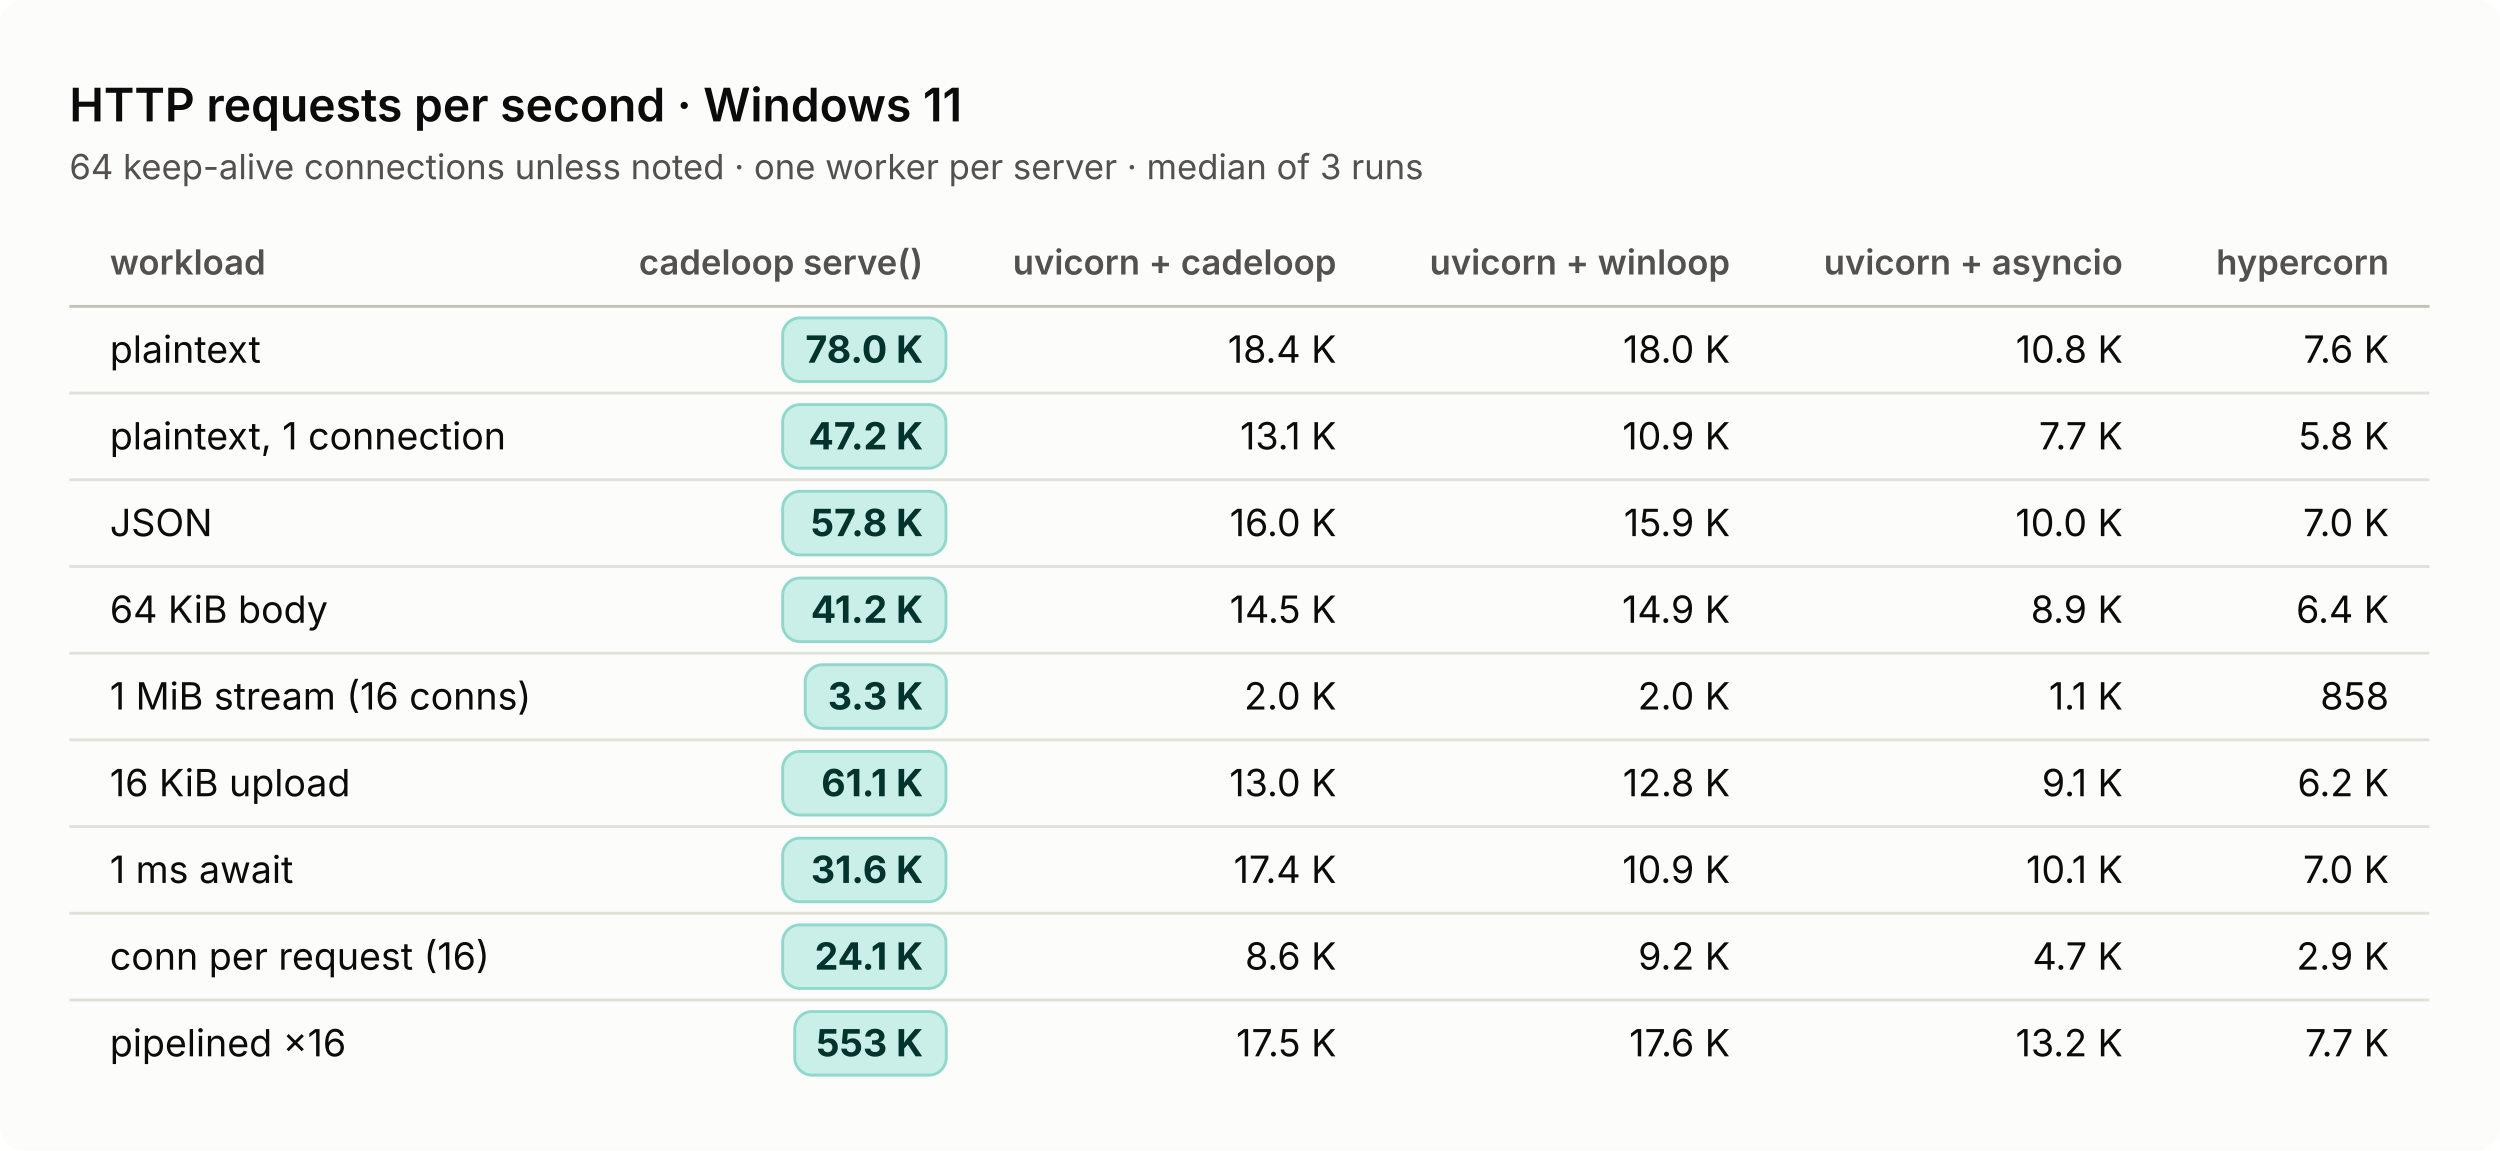
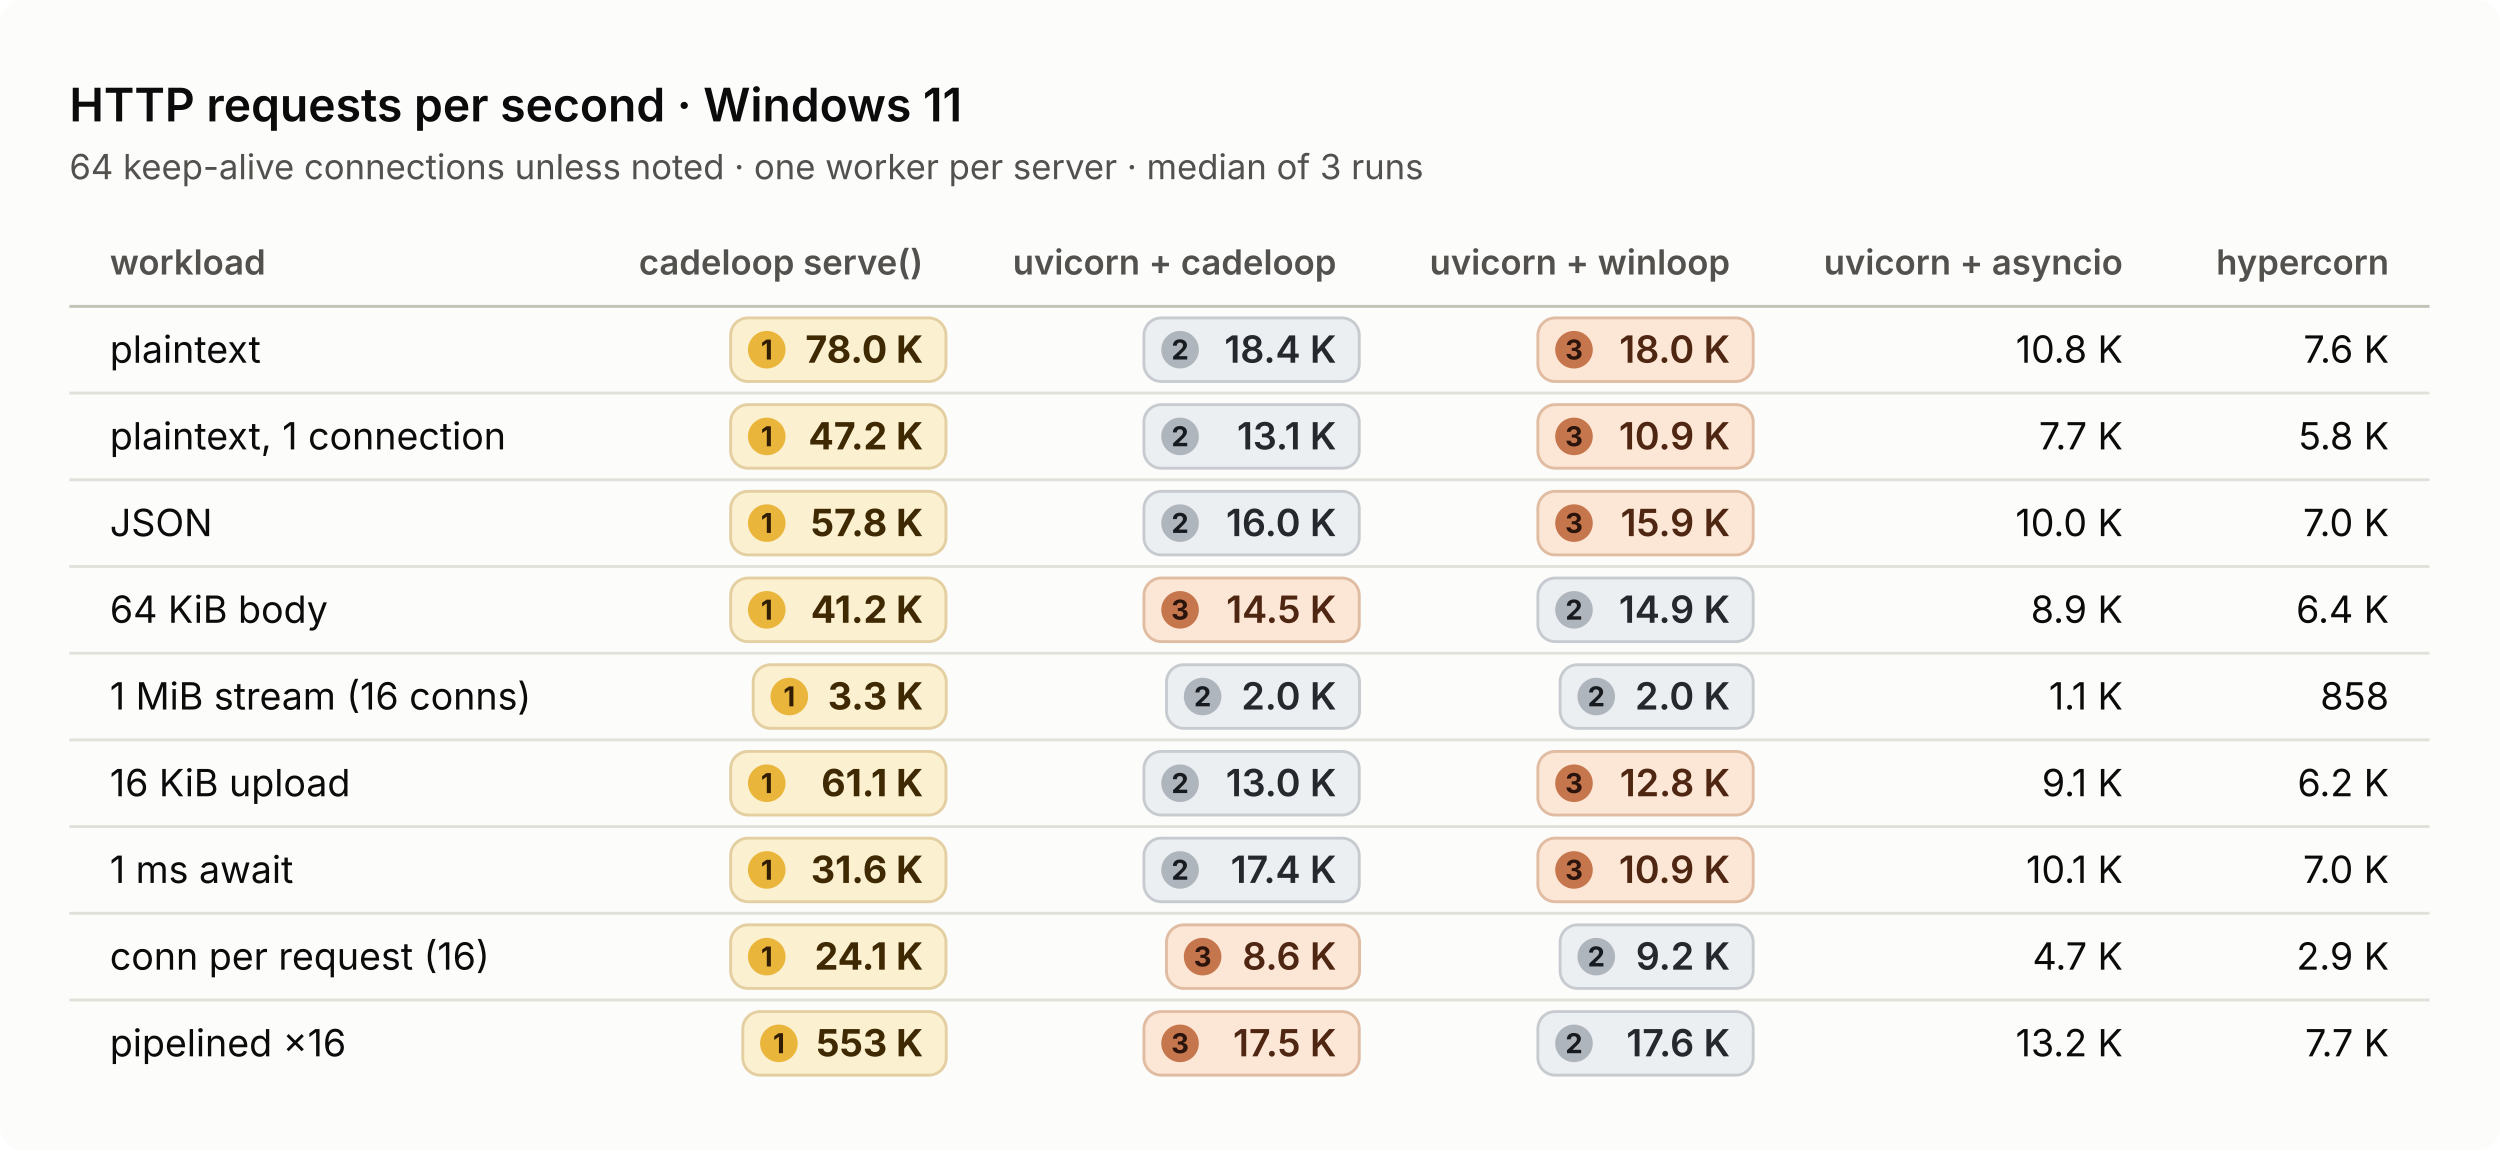
<svg xmlns="http://www.w3.org/2000/svg" viewBox="0 0 865 398" width="865" height="398" font-family="system-ui, -apple-system, 'Segoe UI', sans-serif">
  <rect width="865" height="398" fill="#fcfcfb" rx="8" />
  <text x="24" y="42" font-size="16" font-weight="600" fill="#0b0b0b">HTTP requests per second · Windows 11</text>
  <text x="24" y="62" font-size="12" fill="#52514e">64 keep-alive connections unless noted · one worker per server · median of 3 runs</text>
  <text x="38.0" y="95.0" font-size="12" font-weight="600" fill="#52514e">workload</text>
  <text x="319.4" y="95.0" font-size="12" font-weight="600" text-anchor="end" fill="#52514e">cadeloop serve()</text>
  <text x="462.4" y="95.0" font-size="12" font-weight="600" text-anchor="end" fill="#52514e">uvicorn + cadeloop</text>
  <text x="598.6" y="95.0" font-size="12" font-weight="600" text-anchor="end" fill="#52514e">uvicorn + winloop</text>
  <text x="734.5" y="95.0" font-size="12" font-weight="600" text-anchor="end" fill="#52514e">uvicorn + asyncio</text>
  <text x="826.6" y="95.0" font-size="12" font-weight="600" text-anchor="end" fill="#52514e">hypercorn</text>
  <line x1="24" y1="106.0" x2="840.6" y2="106.0" stroke="#c3c2b7" stroke-width="1" />
  <text x="38.0" y="125.5" font-size="13" fill="#0b0b0b">plaintext</text>
-   <rect x="270.8" y="110.0" width="56.5" height="22" rx="6" fill="#c9efe8" stroke="#8fd8cb" stroke-width="1" />
-   <text x="319.4" y="125.5" font-size="13" text-anchor="end" font-weight="700" fill="#03332d">78.0 K</text>
-   <text x="462.4" y="125.5" font-size="13" text-anchor="end" fill="#0b0b0b">18.4 K</text>
-   <text x="598.6" y="125.5" font-size="13" text-anchor="end" fill="#0b0b0b">18.0 K</text>
+   <rect x="252.8" y="110.0" width="74.5" height="22" rx="6" fill="#fbf0cf" stroke="#e3cfa1" stroke-width="1" />
+   <circle cx="265.3" cy="121.0" r="6.5" fill="#eab53b" />
+   <text x="265.3" y="124.4" font-size="9.5" font-weight="700" text-anchor="middle" fill="#311d03">1</text>
+   <text x="319.4" y="125.5" font-size="13" text-anchor="end" font-weight="700" fill="#3f2903">78.0 K</text>
+   <rect x="395.8" y="110.0" width="74.5" height="22" rx="6" fill="#eceff2" stroke="#c7cbd0" stroke-width="1" />
+   <circle cx="408.3" cy="121.0" r="6.5" fill="#afb5bc" />
+   <text x="408.3" y="124.4" font-size="9.5" font-weight="700" text-anchor="middle" fill="#171b1f">2</text>
+   <text x="462.4" y="125.5" font-size="13" text-anchor="end" font-weight="600" fill="#25292e">18.4 K</text>
+   <rect x="532.1" y="110.0" width="74.5" height="22" rx="6" fill="#fce7d6" stroke="#e0bca2" stroke-width="1" />
+   <circle cx="544.6" cy="121.0" r="6.5" fill="#c6764d" />
+   <text x="544.6" y="124.4" font-size="9.5" font-weight="700" text-anchor="middle" fill="#2a140c">3</text>
+   <text x="598.6" y="125.5" font-size="13" text-anchor="end" font-weight="600" fill="#4f2611">18.0 K</text>
  <text x="734.5" y="125.5" font-size="13" text-anchor="end" fill="#0b0b0b">10.8 K</text>
  <text x="826.6" y="125.5" font-size="13" text-anchor="end" fill="#0b0b0b">7.6 K</text>
  <line x1="24" y1="136.0" x2="840.6" y2="136.0" stroke="#e1e0d9" stroke-width="1" />
  <text x="38.0" y="155.5" font-size="13" fill="#0b0b0b">plaintext, 1 connection</text>
-   <rect x="270.8" y="140.0" width="56.5" height="22" rx="6" fill="#c9efe8" stroke="#8fd8cb" stroke-width="1" />
-   <text x="319.4" y="155.5" font-size="13" text-anchor="end" font-weight="700" fill="#03332d">47.2 K</text>
-   <text x="462.4" y="155.5" font-size="13" text-anchor="end" fill="#0b0b0b">13.1 K</text>
-   <text x="598.6" y="155.5" font-size="13" text-anchor="end" fill="#0b0b0b">10.9 K</text>
+   <rect x="252.8" y="140.0" width="74.5" height="22" rx="6" fill="#fbf0cf" stroke="#e3cfa1" stroke-width="1" />
+   <circle cx="265.3" cy="151.0" r="6.5" fill="#eab53b" />
+   <text x="265.3" y="154.4" font-size="9.5" font-weight="700" text-anchor="middle" fill="#311d03">1</text>
+   <text x="319.4" y="155.5" font-size="13" text-anchor="end" font-weight="700" fill="#3f2903">47.2 K</text>
+   <rect x="395.8" y="140.0" width="74.5" height="22" rx="6" fill="#eceff2" stroke="#c7cbd0" stroke-width="1" />
+   <circle cx="408.3" cy="151.0" r="6.5" fill="#afb5bc" />
+   <text x="408.3" y="154.4" font-size="9.5" font-weight="700" text-anchor="middle" fill="#171b1f">2</text>
+   <text x="462.4" y="155.5" font-size="13" text-anchor="end" font-weight="600" fill="#25292e">13.1 K</text>
+   <rect x="532.1" y="140.0" width="74.5" height="22" rx="6" fill="#fce7d6" stroke="#e0bca2" stroke-width="1" />
+   <circle cx="544.6" cy="151.0" r="6.5" fill="#c6764d" />
+   <text x="544.6" y="154.4" font-size="9.5" font-weight="700" text-anchor="middle" fill="#2a140c">3</text>
+   <text x="598.6" y="155.5" font-size="13" text-anchor="end" font-weight="600" fill="#4f2611">10.9 K</text>
  <text x="734.5" y="155.5" font-size="13" text-anchor="end" fill="#0b0b0b">7.7 K</text>
  <text x="826.6" y="155.5" font-size="13" text-anchor="end" fill="#0b0b0b">5.8 K</text>
  <line x1="24" y1="166.0" x2="840.6" y2="166.0" stroke="#e1e0d9" stroke-width="1" />
  <text x="38.0" y="185.5" font-size="13" fill="#0b0b0b">JSON</text>
-   <rect x="270.8" y="170.0" width="56.5" height="22" rx="6" fill="#c9efe8" stroke="#8fd8cb" stroke-width="1" />
-   <text x="319.4" y="185.5" font-size="13" text-anchor="end" font-weight="700" fill="#03332d">57.8 K</text>
-   <text x="462.4" y="185.5" font-size="13" text-anchor="end" fill="#0b0b0b">16.0 K</text>
-   <text x="598.6" y="185.5" font-size="13" text-anchor="end" fill="#0b0b0b">15.9 K</text>
+   <rect x="252.8" y="170.0" width="74.5" height="22" rx="6" fill="#fbf0cf" stroke="#e3cfa1" stroke-width="1" />
+   <circle cx="265.3" cy="181.0" r="6.5" fill="#eab53b" />
+   <text x="265.3" y="184.4" font-size="9.5" font-weight="700" text-anchor="middle" fill="#311d03">1</text>
+   <text x="319.4" y="185.5" font-size="13" text-anchor="end" font-weight="700" fill="#3f2903">57.8 K</text>
+   <rect x="395.8" y="170.0" width="74.5" height="22" rx="6" fill="#eceff2" stroke="#c7cbd0" stroke-width="1" />
+   <circle cx="408.3" cy="181.0" r="6.5" fill="#afb5bc" />
+   <text x="408.3" y="184.4" font-size="9.5" font-weight="700" text-anchor="middle" fill="#171b1f">2</text>
+   <text x="462.4" y="185.5" font-size="13" text-anchor="end" font-weight="600" fill="#25292e">16.0 K</text>
+   <rect x="532.1" y="170.0" width="74.5" height="22" rx="6" fill="#fce7d6" stroke="#e0bca2" stroke-width="1" />
+   <circle cx="544.6" cy="181.0" r="6.5" fill="#c6764d" />
+   <text x="544.6" y="184.4" font-size="9.5" font-weight="700" text-anchor="middle" fill="#2a140c">3</text>
+   <text x="598.6" y="185.5" font-size="13" text-anchor="end" font-weight="600" fill="#4f2611">15.9 K</text>
  <text x="734.5" y="185.5" font-size="13" text-anchor="end" fill="#0b0b0b">10.0 K</text>
  <text x="826.6" y="185.5" font-size="13" text-anchor="end" fill="#0b0b0b">7.0 K</text>
  <line x1="24" y1="196.0" x2="840.6" y2="196.0" stroke="#e1e0d9" stroke-width="1" />
  <text x="38.0" y="215.5" font-size="13" fill="#0b0b0b">64 KiB body</text>
-   <rect x="270.8" y="200.0" width="56.5" height="22" rx="6" fill="#c9efe8" stroke="#8fd8cb" stroke-width="1" />
-   <text x="319.4" y="215.5" font-size="13" text-anchor="end" font-weight="700" fill="#03332d">41.2 K</text>
-   <text x="462.4" y="215.5" font-size="13" text-anchor="end" fill="#0b0b0b">14.5 K</text>
-   <text x="598.6" y="215.5" font-size="13" text-anchor="end" fill="#0b0b0b">14.9 K</text>
+   <rect x="252.8" y="200.0" width="74.5" height="22" rx="6" fill="#fbf0cf" stroke="#e3cfa1" stroke-width="1" />
+   <circle cx="265.3" cy="211.0" r="6.5" fill="#eab53b" />
+   <text x="265.3" y="214.4" font-size="9.5" font-weight="700" text-anchor="middle" fill="#311d03">1</text>
+   <text x="319.4" y="215.5" font-size="13" text-anchor="end" font-weight="700" fill="#3f2903">41.2 K</text>
+   <rect x="395.8" y="200.0" width="74.5" height="22" rx="6" fill="#fce7d6" stroke="#e0bca2" stroke-width="1" />
+   <circle cx="408.3" cy="211.0" r="6.5" fill="#c6764d" />
+   <text x="408.3" y="214.4" font-size="9.5" font-weight="700" text-anchor="middle" fill="#2a140c">3</text>
+   <text x="462.4" y="215.5" font-size="13" text-anchor="end" font-weight="600" fill="#4f2611">14.5 K</text>
+   <rect x="532.1" y="200.0" width="74.5" height="22" rx="6" fill="#eceff2" stroke="#c7cbd0" stroke-width="1" />
+   <circle cx="544.6" cy="211.0" r="6.5" fill="#afb5bc" />
+   <text x="544.6" y="214.4" font-size="9.5" font-weight="700" text-anchor="middle" fill="#171b1f">2</text>
+   <text x="598.6" y="215.5" font-size="13" text-anchor="end" font-weight="600" fill="#25292e">14.9 K</text>
  <text x="734.5" y="215.5" font-size="13" text-anchor="end" fill="#0b0b0b">8.9 K</text>
  <text x="826.6" y="215.5" font-size="13" text-anchor="end" fill="#0b0b0b">6.4 K</text>
  <line x1="24" y1="226.0" x2="840.6" y2="226.0" stroke="#e1e0d9" stroke-width="1" />
  <text x="38.0" y="245.5" font-size="13" fill="#0b0b0b">1 MiB stream (16 conns)</text>
-   <rect x="278.6" y="230.0" width="48.8" height="22" rx="6" fill="#c9efe8" stroke="#8fd8cb" stroke-width="1" />
-   <text x="319.4" y="245.5" font-size="13" text-anchor="end" font-weight="700" fill="#03332d">3.3 K</text>
-   <text x="462.4" y="245.5" font-size="13" text-anchor="end" fill="#0b0b0b">2.0 K</text>
-   <text x="598.6" y="245.5" font-size="13" text-anchor="end" fill="#0b0b0b">2.0 K</text>
+   <rect x="260.6" y="230.0" width="66.8" height="22" rx="6" fill="#fbf0cf" stroke="#e3cfa1" stroke-width="1" />
+   <circle cx="273.1" cy="241.0" r="6.5" fill="#eab53b" />
+   <text x="273.1" y="244.4" font-size="9.5" font-weight="700" text-anchor="middle" fill="#311d03">1</text>
+   <text x="319.4" y="245.5" font-size="13" text-anchor="end" font-weight="700" fill="#3f2903">3.3 K</text>
+   <rect x="403.6" y="230.0" width="66.8" height="22" rx="6" fill="#eceff2" stroke="#c7cbd0" stroke-width="1" />
+   <circle cx="416.1" cy="241.0" r="6.5" fill="#afb5bc" />
+   <text x="416.1" y="244.4" font-size="9.5" font-weight="700" text-anchor="middle" fill="#171b1f">2</text>
+   <text x="462.4" y="245.5" font-size="13" text-anchor="end" font-weight="600" fill="#25292e">2.0 K</text>
+   <rect x="539.8" y="230.0" width="66.8" height="22" rx="6" fill="#eceff2" stroke="#c7cbd0" stroke-width="1" />
+   <circle cx="552.3" cy="241.0" r="6.5" fill="#afb5bc" />
+   <text x="552.3" y="244.4" font-size="9.5" font-weight="700" text-anchor="middle" fill="#171b1f">2</text>
+   <text x="598.6" y="245.5" font-size="13" text-anchor="end" font-weight="600" fill="#25292e">2.0 K</text>
  <text x="734.5" y="245.5" font-size="13" text-anchor="end" fill="#0b0b0b">1.1 K</text>
  <text x="826.6" y="245.5" font-size="13" text-anchor="end" fill="#0b0b0b">858</text>
  <line x1="24" y1="256.0" x2="840.6" y2="256.0" stroke="#e1e0d9" stroke-width="1" />
  <text x="38.0" y="275.5" font-size="13" fill="#0b0b0b">16 KiB upload</text>
-   <rect x="270.8" y="260.0" width="56.5" height="22" rx="6" fill="#c9efe8" stroke="#8fd8cb" stroke-width="1" />
-   <text x="319.4" y="275.5" font-size="13" text-anchor="end" font-weight="700" fill="#03332d">61.1 K</text>
-   <text x="462.4" y="275.5" font-size="13" text-anchor="end" fill="#0b0b0b">13.0 K</text>
-   <text x="598.6" y="275.5" font-size="13" text-anchor="end" fill="#0b0b0b">12.8 K</text>
+   <rect x="252.8" y="260.0" width="74.5" height="22" rx="6" fill="#fbf0cf" stroke="#e3cfa1" stroke-width="1" />
+   <circle cx="265.3" cy="271.0" r="6.5" fill="#eab53b" />
+   <text x="265.3" y="274.4" font-size="9.5" font-weight="700" text-anchor="middle" fill="#311d03">1</text>
+   <text x="319.4" y="275.5" font-size="13" text-anchor="end" font-weight="700" fill="#3f2903">61.1 K</text>
+   <rect x="395.8" y="260.0" width="74.5" height="22" rx="6" fill="#eceff2" stroke="#c7cbd0" stroke-width="1" />
+   <circle cx="408.3" cy="271.0" r="6.5" fill="#afb5bc" />
+   <text x="408.3" y="274.4" font-size="9.5" font-weight="700" text-anchor="middle" fill="#171b1f">2</text>
+   <text x="462.4" y="275.5" font-size="13" text-anchor="end" font-weight="600" fill="#25292e">13.0 K</text>
+   <rect x="532.1" y="260.0" width="74.5" height="22" rx="6" fill="#fce7d6" stroke="#e0bca2" stroke-width="1" />
+   <circle cx="544.6" cy="271.0" r="6.5" fill="#c6764d" />
+   <text x="544.6" y="274.4" font-size="9.5" font-weight="700" text-anchor="middle" fill="#2a140c">3</text>
+   <text x="598.6" y="275.5" font-size="13" text-anchor="end" font-weight="600" fill="#4f2611">12.8 K</text>
  <text x="734.5" y="275.5" font-size="13" text-anchor="end" fill="#0b0b0b">9.1 K</text>
  <text x="826.6" y="275.5" font-size="13" text-anchor="end" fill="#0b0b0b">6.2 K</text>
  <line x1="24" y1="286.0" x2="840.6" y2="286.0" stroke="#e1e0d9" stroke-width="1" />
  <text x="38.0" y="305.5" font-size="13" fill="#0b0b0b">1 ms await</text>
-   <rect x="270.8" y="290.0" width="56.5" height="22" rx="6" fill="#c9efe8" stroke="#8fd8cb" stroke-width="1" />
-   <text x="319.4" y="305.5" font-size="13" text-anchor="end" font-weight="700" fill="#03332d">31.6 K</text>
-   <text x="462.4" y="305.5" font-size="13" text-anchor="end" fill="#0b0b0b">17.4 K</text>
-   <text x="598.6" y="305.5" font-size="13" text-anchor="end" fill="#0b0b0b">10.9 K</text>
+   <rect x="252.8" y="290.0" width="74.5" height="22" rx="6" fill="#fbf0cf" stroke="#e3cfa1" stroke-width="1" />
+   <circle cx="265.3" cy="301.0" r="6.5" fill="#eab53b" />
+   <text x="265.3" y="304.4" font-size="9.5" font-weight="700" text-anchor="middle" fill="#311d03">1</text>
+   <text x="319.4" y="305.5" font-size="13" text-anchor="end" font-weight="700" fill="#3f2903">31.6 K</text>
+   <rect x="395.8" y="290.0" width="74.5" height="22" rx="6" fill="#eceff2" stroke="#c7cbd0" stroke-width="1" />
+   <circle cx="408.3" cy="301.0" r="6.5" fill="#afb5bc" />
+   <text x="408.3" y="304.4" font-size="9.5" font-weight="700" text-anchor="middle" fill="#171b1f">2</text>
+   <text x="462.4" y="305.5" font-size="13" text-anchor="end" font-weight="600" fill="#25292e">17.4 K</text>
+   <rect x="532.1" y="290.0" width="74.5" height="22" rx="6" fill="#fce7d6" stroke="#e0bca2" stroke-width="1" />
+   <circle cx="544.6" cy="301.0" r="6.5" fill="#c6764d" />
+   <text x="544.6" y="304.4" font-size="9.5" font-weight="700" text-anchor="middle" fill="#2a140c">3</text>
+   <text x="598.6" y="305.5" font-size="13" text-anchor="end" font-weight="600" fill="#4f2611">10.9 K</text>
  <text x="734.5" y="305.5" font-size="13" text-anchor="end" fill="#0b0b0b">10.1 K</text>
  <text x="826.6" y="305.5" font-size="13" text-anchor="end" fill="#0b0b0b">7.0 K</text>
  <line x1="24" y1="316.0" x2="840.6" y2="316.0" stroke="#e1e0d9" stroke-width="1" />
  <text x="38.0" y="335.5" font-size="13" fill="#0b0b0b">conn per request (16)</text>
-   <rect x="270.8" y="320.0" width="56.5" height="22" rx="6" fill="#c9efe8" stroke="#8fd8cb" stroke-width="1" />
-   <text x="319.4" y="335.5" font-size="13" text-anchor="end" font-weight="700" fill="#03332d">24.1 K</text>
-   <text x="462.4" y="335.5" font-size="13" text-anchor="end" fill="#0b0b0b">8.6 K</text>
-   <text x="598.6" y="335.5" font-size="13" text-anchor="end" fill="#0b0b0b">9.2 K</text>
+   <rect x="252.8" y="320.0" width="74.5" height="22" rx="6" fill="#fbf0cf" stroke="#e3cfa1" stroke-width="1" />
+   <circle cx="265.3" cy="331.0" r="6.5" fill="#eab53b" />
+   <text x="265.3" y="334.4" font-size="9.5" font-weight="700" text-anchor="middle" fill="#311d03">1</text>
+   <text x="319.4" y="335.5" font-size="13" text-anchor="end" font-weight="700" fill="#3f2903">24.1 K</text>
+   <rect x="403.6" y="320.0" width="66.8" height="22" rx="6" fill="#fce7d6" stroke="#e0bca2" stroke-width="1" />
+   <circle cx="416.1" cy="331.0" r="6.5" fill="#c6764d" />
+   <text x="416.1" y="334.4" font-size="9.5" font-weight="700" text-anchor="middle" fill="#2a140c">3</text>
+   <text x="462.4" y="335.5" font-size="13" text-anchor="end" font-weight="600" fill="#4f2611">8.6 K</text>
+   <rect x="539.8" y="320.0" width="66.8" height="22" rx="6" fill="#eceff2" stroke="#c7cbd0" stroke-width="1" />
+   <circle cx="552.3" cy="331.0" r="6.5" fill="#afb5bc" />
+   <text x="552.3" y="334.4" font-size="9.5" font-weight="700" text-anchor="middle" fill="#171b1f">2</text>
+   <text x="598.6" y="335.5" font-size="13" text-anchor="end" font-weight="600" fill="#25292e">9.2 K</text>
  <text x="734.5" y="335.5" font-size="13" text-anchor="end" fill="#0b0b0b">4.7 K</text>
  <text x="826.6" y="335.5" font-size="13" text-anchor="end" fill="#0b0b0b">2.9 K</text>
  <line x1="24" y1="346.0" x2="840.6" y2="346.0" stroke="#e1e0d9" stroke-width="1" />
  <text x="38.0" y="365.5" font-size="13" fill="#0b0b0b">pipelined ×16</text>
-   <rect x="275.0" y="350.0" width="52.4" height="22" rx="6" fill="#c9efe8" stroke="#8fd8cb" stroke-width="1" />
-   <text x="319.4" y="365.5" font-size="13" text-anchor="end" font-weight="700" fill="#03332d">553 K</text>
-   <text x="462.4" y="365.5" font-size="13" text-anchor="end" fill="#0b0b0b">17.5 K</text>
-   <text x="598.6" y="365.5" font-size="13" text-anchor="end" fill="#0b0b0b">17.6 K</text>
+   <rect x="257.0" y="350.0" width="70.4" height="22" rx="6" fill="#fbf0cf" stroke="#e3cfa1" stroke-width="1" />
+   <circle cx="269.5" cy="361.0" r="6.5" fill="#eab53b" />
+   <text x="269.5" y="364.4" font-size="9.5" font-weight="700" text-anchor="middle" fill="#311d03">1</text>
+   <text x="319.4" y="365.5" font-size="13" text-anchor="end" font-weight="700" fill="#3f2903">553 K</text>
+   <rect x="395.8" y="350.0" width="74.5" height="22" rx="6" fill="#fce7d6" stroke="#e0bca2" stroke-width="1" />
+   <circle cx="408.3" cy="361.0" r="6.5" fill="#c6764d" />
+   <text x="408.3" y="364.4" font-size="9.5" font-weight="700" text-anchor="middle" fill="#2a140c">3</text>
+   <text x="462.4" y="365.5" font-size="13" text-anchor="end" font-weight="600" fill="#4f2611">17.5 K</text>
+   <rect x="532.1" y="350.0" width="74.5" height="22" rx="6" fill="#eceff2" stroke="#c7cbd0" stroke-width="1" />
+   <circle cx="544.6" cy="361.0" r="6.5" fill="#afb5bc" />
+   <text x="544.6" y="364.4" font-size="9.5" font-weight="700" text-anchor="middle" fill="#171b1f">2</text>
+   <text x="598.6" y="365.5" font-size="13" text-anchor="end" font-weight="600" fill="#25292e">17.6 K</text>
  <text x="734.5" y="365.5" font-size="13" text-anchor="end" fill="#0b0b0b">13.2 K</text>
  <text x="826.6" y="365.5" font-size="13" text-anchor="end" fill="#0b0b0b">7.7 K</text>
</svg>
